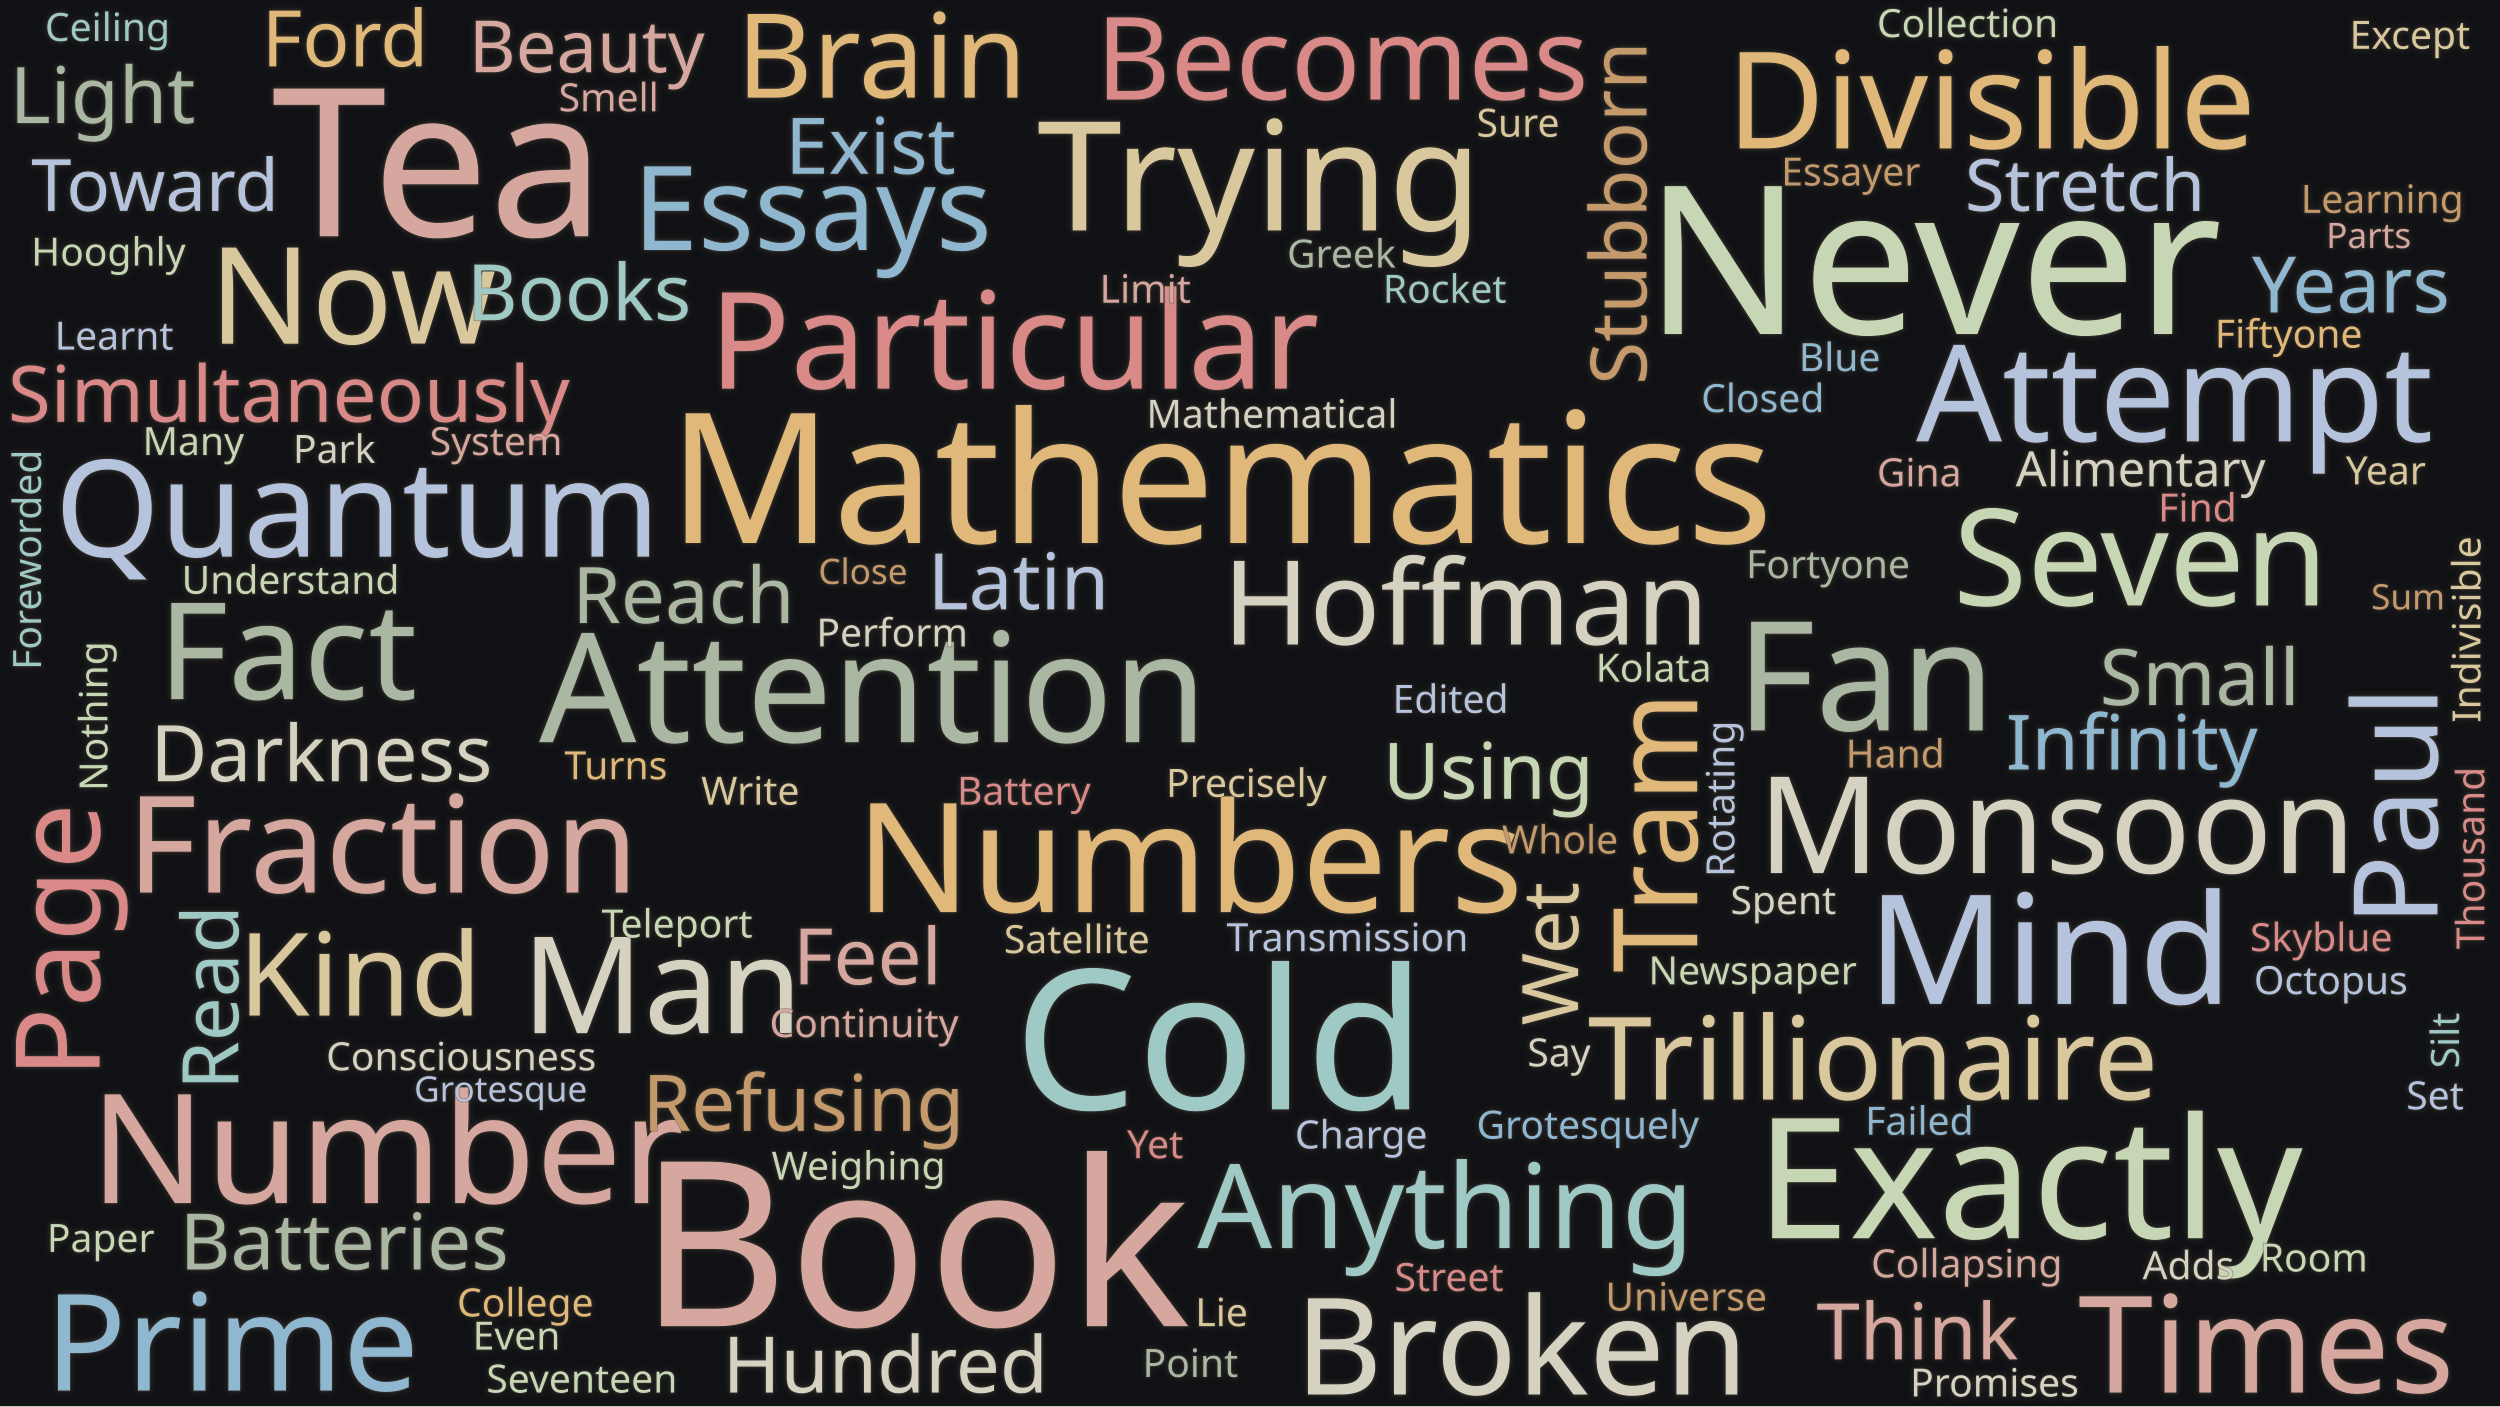
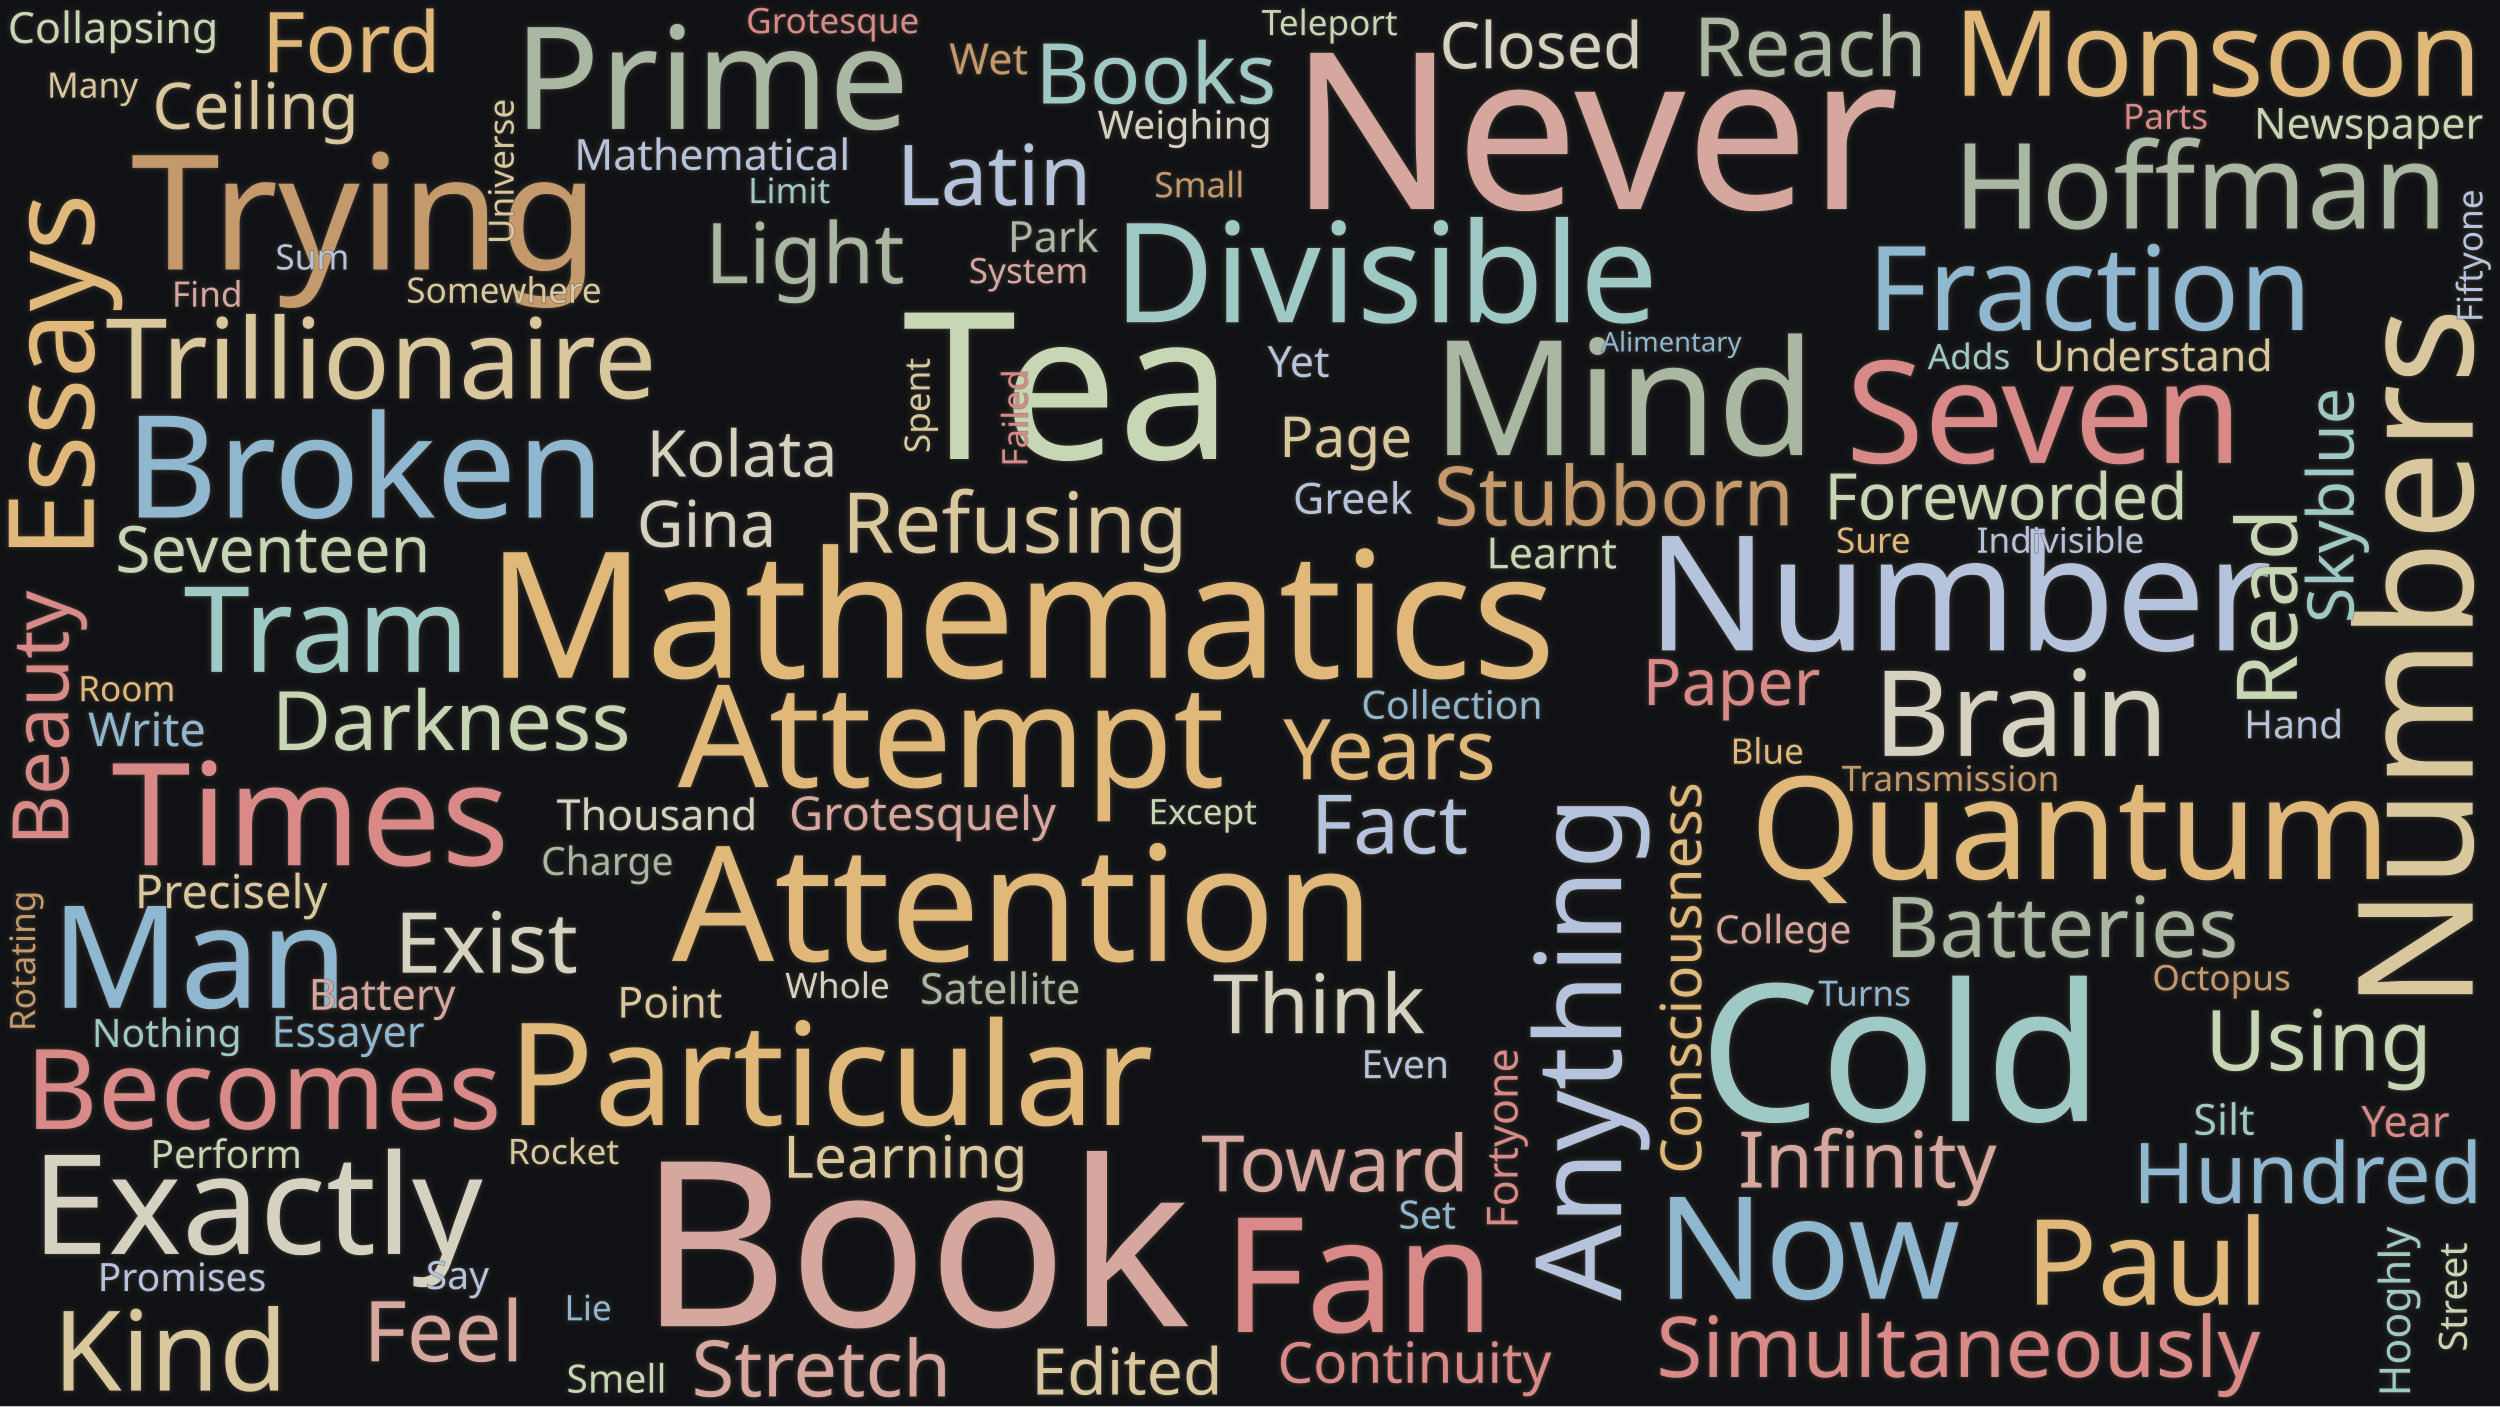
<svg xmlns="http://www.w3.org/2000/svg" role="img" aria-label="The Alimentary Residue of Infinity" width="1280" height="720">
  <defs>
    <filter id="wordGlow" x="-20%" y="-20%" width="140%" height="140%">
      <feDropShadow dx="0" dy="0" stdDeviation="1.6" flood-color="#d8c7a1" flood-opacity="0.18" />
    </filter>
  </defs>
  <style>text { filter: url(#wordGlow); paint-order: stroke fill; stroke: rgba(16,17,20,.34); stroke-width: .9px; }</style>
  <style>text{font-family:'Droid Sans Mono';font-weight:normal;font-style:normal;}</style>
  <rect width="100%" height="100%" style="fill:#101114" />
  <text transform="translate(327,679)" font-size="118" style="fill:#d6a79f">Book</text>
-   <text transform="translate(139,121)" font-size="106" style="fill:#d6a79f">Tea</text>
-   <text transform="translate(842,171)" font-size="106" style="fill:#c7d7b5">Never</text>
-   <text transform="translate(519,568)" font-size="100" style="fill:#9fc9c5">Cold</text>
-   <text transform="translate(342,278)" font-size="93" style="fill:#e0b879">Mathematics</text>
-   <text transform="translate(899,634)" font-size="86" style="fill:#c7d7b5">Exactly</text>
-   <text transform="translate(889,374)" font-size="78" style="fill:#a9b7a3">Fan</text>
-   <text transform="translate(276,380)" font-size="78" style="fill:#a9b7a3">Attention</text>
-   <text transform="translate(956,514)" font-size="78" style="fill:#b6c3dd">Mind</text>
-   <text transform="translate(46,616)" font-size="78" style="fill:#d6a79f">Number</text>
-   <text transform="translate(531,118)" font-size="78" style="fill:#d9c89e">Trying</text>
-   <text transform="translate(438,467)" font-size="78" style="fill:#e0b879">Numbers</text>
-   <text transform="translate(363,199)" font-size="69" style="fill:#d88988">Particular</text>
-   <text transform="translate(1064,713)" font-size="69" style="fill:#d6a79f">Times</text>
-   <text transform="translate(900,447)" font-size="69" style="fill:#d5d2c2">Monsoon</text>
-   <text transform="translate(65,457)" font-size="69" style="fill:#d6a79f">Fraction</text>
-   <text transform="translate(663,714)" font-size="69" style="fill:#d5d2c2">Broken</text>
-   <text transform="translate(267,529)" font-size="69" style="fill:#d5d2c2">Man</text>
-   <text transform="translate(28,285)" font-size="69" style="fill:#b6c3dd">Quantum</text>
-   <text transform="translate(107,176)" font-size="69" style="fill:#d9c89e">Now</text>
-   <text transform="translate(1000,310)" font-size="69" style="fill:#c7d7b5">Seven</text>
-   <text transform="translate(981,226)" font-size="69" style="fill:#b6c3dd">Attempt</text>
-   <text transform="translate(23,712)" font-size="69" style="fill:#8fb7d0">Prime</text>
-   <text transform="translate(884,76)" font-size="69" style="fill:#e0b879">Divisible</text>
-   <text transform="translate(81,358)" font-size="69" style="fill:#a9b7a3">Fact</text>
-   <text transform="translate(1248,474) rotate(-90)" font-size="60" style="fill:#b6c3dd">Paul</text>
-   <text transform="translate(626,330)" font-size="60" style="fill:#d5d2c2">Hoffman</text>
-   <text transform="translate(613,639)" font-size="60" style="fill:#9fc9c5">Anything</text>
-   <text transform="translate(377,50)" font-size="60" style="fill:#e0b879">Brain</text>
-   <text transform="translate(869,498) rotate(-90)" font-size="60" style="fill:#e0b879">Tram</text>
-   <text transform="translate(51,552) rotate(-90)" font-size="60" style="fill:#d88988">Page</text>
-   <text transform="translate(324,128)" font-size="60" style="fill:#8fb7d0">Essays</text>
-   <text transform="translate(813,563)" font-size="59" style="fill:#d9c89e">Trillionaire</text>
-   <text transform="translate(561,51)" font-size="59" style="fill:#d88988">Becomes</text>
-   <text transform="translate(122,520)" font-size="59" style="fill:#d9c89e">Kind</text>
-   <text transform="translate(4,216)" font-size="40" style="fill:#d88988">Simultaneously</text>
-   <text transform="translate(134,34)" font-size="40" style="fill:#e0b879">Ford</text>
-   <text transform="translate(370,713)" font-size="40" style="fill:#d5d2c2">Hundred</text>
-   <text transform="translate(329,579)" font-size="40" style="fill:#c49a6c">Refusing</text>
-   <text transform="translate(808,525) rotate(-90)" font-size="40" style="fill:#d9c89e">Wet</text>
-   <text transform="translate(475,312)" font-size="40" style="fill:#b6c3dd">Latin</text>
-   <text transform="translate(239,164)" font-size="40" style="fill:#9fc9c5">Books</text>
-   <text transform="translate(5,63)" font-size="40" style="fill:#a9b7a3">Light</text>
-   <text transform="translate(406,504)" font-size="40" style="fill:#d6a79f">Feel</text>
-   <text transform="translate(92,650)" font-size="40" style="fill:#a9b7a3">Batteries</text>
-   <text transform="translate(708,409)" font-size="40" style="fill:#c7d7b5">Using</text>
-   <text transform="translate(122,558) rotate(-90)" font-size="40" style="fill:#9fc9c5">Read</text>
-   <text transform="translate(402,89)" font-size="40" style="fill:#8fb7d0">Exist</text>
-   <text transform="translate(1153,160)" font-size="40" style="fill:#8fb7d0">Years</text>
-   <text transform="translate(77,400)" font-size="40" style="fill:#d5d2c2">Darkness</text>
-   <text transform="translate(293,319)" font-size="40" style="fill:#a9b7a3">Reach</text>
-   <text transform="translate(843,197) rotate(-90)" font-size="40" style="fill:#c49a6c">Stubborn</text>
-   <text transform="translate(930,696)" font-size="40" style="fill:#d6a79f">Think</text>
-   <text transform="translate(1075,361)" font-size="40" style="fill:#a9b7a3">Small</text>
-   <text transform="translate(1027,394)" font-size="39" style="fill:#8fb7d0">Infinity</text>
-   <text transform="translate(1006,108)" font-size="37" style="fill:#b6c3dd">Stretch</text>
-   <text transform="translate(16,108)" font-size="37" style="fill:#b6c3dd">Toward</text>
-   <text transform="translate(240,37)" font-size="37" style="fill:#d6a79f">Beauty</text>
-   <text transform="translate(1032,249)" font-size="25" style="fill:#d5d2c2">Alimentary</text>
-   <text transform="translate(23,21)" font-size="20" style="fill:#9fc9c5">Ceiling</text>
-   <text transform="translate(713,365)" font-size="20" style="fill:#b6c3dd">Edited</text>
-   <text transform="translate(961,249)" font-size="20" style="fill:#d6a79f">Gina</text>
-   <text transform="translate(817,349)" font-size="20" style="fill:#c7d7b5">Kolata</text>
-   <text transform="translate(21,343) rotate(-90)" font-size="20" style="fill:#9fc9c5">Foreworded</text>
-   <text transform="translate(1152,487)" font-size="20" style="fill:#d88988">Skyblue</text>
-   <text transform="translate(24,641)" font-size="20" style="fill:#c7d7b5">Paper</text>
-   <text transform="translate(871,211)" font-size="20" style="fill:#8fb7d0">Closed</text>
-   <text transform="translate(249,713)" font-size="20" style="fill:#c7d7b5">Seventeen</text>
-   <text transform="translate(1178,109)" font-size="20" style="fill:#c49a6c">Learning</text>
-   <text transform="translate(394,531)" font-size="20" style="fill:#d6a79f">Continuity</text>
-   <text transform="translate(167,548)" font-size="20" style="fill:#d5d2c2">Consciousness</text>
-   <text transform="translate(597,408)" font-size="20" style="fill:#d9c89e">Precisely</text>
-   <text transform="translate(359,412)" font-size="20" style="fill:#d9c89e">Write</text>
-   <text transform="translate(756,583)" font-size="20" style="fill:#8fb7d0">Grotesquely</text>
-   <text transform="translate(958,654)" font-size="20" style="fill:#d6a79f">Collapsing</text>
-   <text transform="translate(16,136)" font-size="20" style="fill:#c7d7b5">Hooghly</text>
-   <text transform="translate(1259,547) rotate(-90)" font-size="20" style="fill:#9fc9c5">Silt</text>
-   <text transform="translate(577,593)" font-size="20" style="fill:#d88988">Yet</text>
-   <text transform="translate(1201,248)" font-size="20" style="fill:#d9c89e">Year</text>
-   <text transform="translate(490,412)" font-size="20" style="fill:#d88988">Battery</text>
-   <text transform="translate(585,705)" font-size="20" style="fill:#a9b7a3">Point</text>
-   <text transform="translate(587,219)" font-size="20" style="fill:#d5d2c2">Mathematical</text>
-   <text transform="translate(93,304)" font-size="20" style="fill:#c7d7b5">Understand</text>
-   <text transform="translate(514,488)" font-size="20" style="fill:#d9c89e">Satellite</text>
-   <text transform="translate(894,296)" font-size="20" style="fill:#a9b7a3">Fortyone</text>
-   <text transform="translate(1272,486) rotate(-90)" font-size="20" style="fill:#d88988">Thousand</text>
-   <text transform="translate(150,237)" font-size="20" style="fill:#d5d2c2">Park</text>
-   <text transform="translate(659,137)" font-size="20" style="fill:#a9b7a3">Greek</text>
-   <text transform="translate(28,179)" font-size="20" style="fill:#b6c3dd">Learnt</text>
-   <text transform="translate(844,504)" font-size="20" style="fill:#c7d7b5">Newspaper</text>
-   <text transform="translate(912,95)" font-size="20" style="fill:#c49a6c">Essayer</text>
-   <text transform="translate(395,604)" font-size="20" style="fill:#c7d7b5">Weighing</text>
-   <text transform="translate(978,715)" font-size="20" style="fill:#d5d2c2">Promises</text>
-   <text transform="translate(961,19)" font-size="20" style="fill:#c7d7b5">Collection</text>
-   <text transform="translate(945,393)" font-size="20" style="fill:#c49a6c">Hand</text>
-   <text transform="translate(234,674)" font-size="20" style="fill:#e0b879">College</text>
-   <text transform="translate(714,661)" font-size="20" style="fill:#d88988">Street</text>
-   <text transform="translate(286,57)" font-size="20" style="fill:#d6a79f">Smell</text>
-   <text transform="translate(55,405) rotate(-90)" font-size="20" style="fill:#c7d7b5">Nothing</text>
-   <text transform="translate(242,691)" font-size="20" style="fill:#c7d7b5">Even</text>
-   <text transform="translate(1232,568)" font-size="20" style="fill:#b6c3dd">Set</text>
-   <text transform="translate(663,588)" font-size="20" style="fill:#b6c3dd">Charge</text>
-   <text transform="translate(782,546)" font-size="20" style="fill:#d5d2c2">Say</text>
-   <text transform="translate(418,331)" font-size="20" style="fill:#d5d2c2">Perform</text>
-   <text transform="translate(628,487)" font-size="20" style="fill:#b6c3dd">Transmission</text>
-   <text transform="translate(308,480)" font-size="20" style="fill:#c7d7b5">Teleport</text>
-   <text transform="translate(769,437)" font-size="20" style="fill:#c49a6c">Whole</text>
-   <text transform="translate(1157,651)" font-size="20" style="fill:#c7d7b5">Room</text>
-   <text transform="translate(886,468)" font-size="20" style="fill:#d5d2c2">Spent</text>
-   <text transform="translate(1134,178)" font-size="20" style="fill:#e0b879">Fiftyone</text>
-   <text transform="translate(1270,370) rotate(-90)" font-size="20" style="fill:#d9c89e">Indivisible</text>
-   <text transform="translate(1203,25)" font-size="20" style="fill:#d9c89e">Except</text>
-   <text transform="translate(220,233)" font-size="20" style="fill:#d6a79f">System</text>
-   <text transform="translate(921,190)" font-size="20" style="fill:#8fb7d0">Blue</text>
-   <text transform="translate(1154,509)" font-size="20" style="fill:#b6c3dd">Octopus</text>
-   <text transform="translate(1097,655)" font-size="20" style="fill:#d5d2c2">Adds</text>
-   <text transform="translate(289,399)" font-size="20" style="fill:#e0b879">Turns</text>
-   <text transform="translate(563,155)" font-size="20" style="fill:#d6a79f">Limit</text>
-   <text transform="translate(612,679)" font-size="20" style="fill:#d9c89e">Lie</text>
-   <text transform="translate(73,233)" font-size="20" style="fill:#c7d7b5">Many</text>
-   <text transform="translate(708,155)" font-size="20" style="fill:#9fc9c5">Rocket</text>
-   <text transform="translate(955,581)" font-size="20" style="fill:#8fb7d0">Failed</text>
-   <text transform="translate(756,70)" font-size="20" style="fill:#d9c89e">Sure</text>
-   <text transform="translate(822,671)" font-size="20" style="fill:#c49a6c">Universe</text>
-   <text transform="translate(1105,267)" font-size="20" style="fill:#d88988">Find</text>
-   <text transform="translate(888,449) rotate(-90)" font-size="20" style="fill:#b6c3dd">Rotating</text>
-   <text transform="translate(212,564)" font-size="18" style="fill:#b6c3dd">Grotesque</text>
-   <text transform="translate(1214,312)" font-size="18" style="fill:#c49a6c">Sum</text>
-   <text transform="translate(1191,127)" font-size="18" style="fill:#d6a79f">Parts</text>
-   <text transform="translate(419,299)" font-size="18" style="fill:#c49a6c">Close</text>
+   <text transform="translate(660,107)" font-size="112" style="fill:#d6a79f">Never</text>
+   <text transform="translate(462,235)" font-size="105" style="fill:#c7d7b5">Tea</text>
+   <text transform="translate(870,574)" font-size="98" style="fill:#9fc9c5">Cold</text>
+   <text transform="translate(249,347)" font-size="90" style="fill:#e0b879">Mathematics</text>
+   <text transform="translate(626,682)" font-size="82" style="fill:#d88988">Fan</text>
+   <text transform="translate(344,492)" font-size="82" style="fill:#e0b879">Attention</text>
+   <text transform="translate(733,233)" font-size="82" style="fill:#a9b7a3">Mind</text>
+   <text transform="translate(843,333)" font-size="82" style="fill:#b6c3dd">Number</text>
+   <text transform="translate(67,138)" font-size="82" style="fill:#c49a6c">Trying</text>
+   <text transform="translate(1266,517) rotate(-90)" font-size="82" style="fill:#d9c89e">Numbers</text>
+   <text transform="translate(260,576)" font-size="73" style="fill:#e0b879">Particular</text>
+   <text transform="translate(57,443)" font-size="73" style="fill:#d88988">Times</text>
+   <text transform="translate(64,265)" font-size="73" style="fill:#8fb7d0">Broken</text>
+   <text transform="translate(26,516)" font-size="73" style="fill:#8fb7d0">Man</text>
+   <text transform="translate(896,450)" font-size="73" style="fill:#e0b879">Quantum</text>
+   <text transform="translate(848,665)" font-size="73" style="fill:#8fb7d0">Now</text>
+   <text transform="translate(945,237)" font-size="73" style="fill:#d88988">Seven</text>
+   <text transform="translate(347,403)" font-size="73" style="fill:#e0b879">Attempt</text>
+   <text transform="translate(263,66)" font-size="73" style="fill:#a9b7a3">Prime</text>
+   <text transform="translate(570,165)" font-size="71" style="fill:#9fc9c5">Divisible</text>
+   <text transform="translate(16,642)" font-size="71" style="fill:#d5d2c2">Exactly</text>
+   <text transform="translate(1037,668)" font-size="61" style="fill:#e0b879">Paul</text>
+   <text transform="translate(1000,117)" font-size="61" style="fill:#a9b7a3">Hoffman</text>
+   <text transform="translate(830,666) rotate(-90)" font-size="61" style="fill:#b6c3dd">Anything</text>
+   <text transform="translate(959,387)" font-size="61" style="fill:#d5d2c2">Brain</text>
+   <text transform="translate(94,344)" font-size="61" style="fill:#9fc9c5">Tram</text>
+   <text transform="translate(1000,49)" font-size="61" style="fill:#e0b879">Monsoon</text>
+   <text transform="translate(48,286) rotate(-90)" font-size="61" style="fill:#e0b879">Essays</text>
+   <text transform="translate(956,169)" font-size="60" style="fill:#8fb7d0">Fraction</text>
+   <text transform="translate(54,204)" font-size="57" style="fill:#d9c89e">Trillionaire</text>
+   <text transform="translate(13,578)" font-size="57" style="fill:#d88988">Becomes</text>
+   <text transform="translate(27,712)" font-size="57" style="fill:#d9c89e">Kind</text>
+   <text transform="translate(848,705)" font-size="43" style="fill:#d88988">Simultaneously</text>
+   <text transform="translate(134,37)" font-size="43" style="fill:#e0b879">Ford</text>
+   <text transform="translate(1092,616)" font-size="43" style="fill:#8fb7d0">Hundred</text>
+   <text transform="translate(431,283)" font-size="43" style="fill:#d9c89e">Refusing</text>
+   <text transform="translate(459,105)" font-size="43" style="fill:#b6c3dd">Latin</text>
+   <text transform="translate(530,53)" font-size="43" style="fill:#9fc9c5">Books</text>
+   <text transform="translate(361,145)" font-size="43" style="fill:#a9b7a3">Light</text>
+   <text transform="translate(186,697)" font-size="43" style="fill:#d6a79f">Feel</text>
+   <text transform="translate(965,490)" font-size="43" style="fill:#a9b7a3">Batteries</text>
+   <text transform="translate(1129,548)" font-size="43" style="fill:#c7d7b5">Using</text>
+   <text transform="translate(1176,362) rotate(-90)" font-size="43" style="fill:#c7d7b5">Read</text>
+   <text transform="translate(202,498)" font-size="43" style="fill:#d5d2c2">Exist</text>
+   <text transform="translate(657,399)" font-size="43" style="fill:#e0b879">Years</text>
+   <text transform="translate(139,384)" font-size="42" style="fill:#c7d7b5">Darkness</text>
+   <text transform="translate(867,39)" font-size="42" style="fill:#a9b7a3">Reach</text>
+   <text transform="translate(734,269)" font-size="42" style="fill:#c49a6c">Stubborn</text>
+   <text transform="translate(621,529)" font-size="42" style="fill:#d5d2c2">Think</text>
+   <text transform="translate(671,437)" font-size="42" style="fill:#b6c3dd">Fact</text>
+   <text transform="translate(890,608)" font-size="40" style="fill:#d6a79f">Infinity</text>
+   <text transform="translate(354,715)" font-size="40" style="fill:#d6a79f">Stretch</text>
+   <text transform="translate(615,610)" font-size="40" style="fill:#d6a79f">Toward</text>
+   <text transform="translate(35,433) rotate(-90)" font-size="40" style="fill:#d88988">Beauty</text>
+   <text transform="translate(78,66)" font-size="33" style="fill:#d9c89e">Ceiling</text>
+   <text transform="translate(528,714)" font-size="33" style="fill:#d9c89e">Edited</text>
+   <text transform="translate(326,280)" font-size="33" style="fill:#d5d2c2">Gina</text>
+   <text transform="translate(331,244)" font-size="33" style="fill:#d5d2c2">Kolata</text>
+   <text transform="translate(934,266)" font-size="33" style="fill:#c7d7b5">Foreworded</text>
+   <text transform="translate(1205,319) rotate(-90)" font-size="33" style="fill:#9fc9c5">Skyblue</text>
+   <text transform="translate(841,361)" font-size="33" style="fill:#d88988">Paper</text>
+   <text transform="translate(737,35)" font-size="33" style="fill:#d5d2c2">Closed</text>
+   <text transform="translate(59,293)" font-size="33" style="fill:#c7d7b5">Seventeen</text>
+   <text transform="translate(401,603)" font-size="30" style="fill:#d9c89e">Learning</text>
+   <text transform="translate(654,708)" font-size="29" style="fill:#d88988">Continuity</text>
+   <text transform="translate(871,601) rotate(-90)" font-size="29" style="fill:#e0b879">Consciousness</text>
+   <text transform="translate(655,234)" font-size="29" style="fill:#d9c89e">Page</text>
+   <text transform="translate(69,465)" font-size="24" style="fill:#d9c89e">Precisely</text>
+   <text transform="translate(45,382)" font-size="24" style="fill:#8fb7d0">Write</text>
+   <text transform="translate(404,425)" font-size="24" style="fill:#d6a79f">Grotesquely</text>
+   <text transform="translate(4,22)" font-size="22" style="fill:#c7d7b5">Collapsing</text>
+   <text transform="translate(1234,715) rotate(-90)" font-size="22" style="fill:#9fc9c5">Hooghly</text>
+   <text transform="translate(1123,581)" font-size="22" style="fill:#9fc9c5">Silt</text>
+   <text transform="translate(649,193)" font-size="22" style="fill:#b6c3dd">Yet</text>
+   <text transform="translate(1209,582)" font-size="22" style="fill:#d88988">Year</text>
+   <text transform="translate(158,517)" font-size="22" style="fill:#d6a79f">Battery</text>
+   <text transform="translate(316,521)" font-size="22" style="fill:#d9c89e">Point</text>
+   <text transform="translate(294,87)" font-size="22" style="fill:#b6c3dd">Mathematical</text>
+   <text transform="translate(1041,190)" font-size="22" style="fill:#d9c89e">Understand</text>
+   <text transform="translate(471,514)" font-size="22" style="fill:#a9b7a3">Satellite</text>
+   <text transform="translate(777,629) rotate(-90)" font-size="22" style="fill:#d88988">Fortyone</text>
+   <text transform="translate(285,425)" font-size="22" style="fill:#d5d2c2">Thousand</text>
+   <text transform="translate(516,129)" font-size="22" style="fill:#a9b7a3">Park</text>
+   <text transform="translate(662,263)" font-size="22" style="fill:#b6c3dd">Greek</text>
+   <text transform="translate(761,291)" font-size="22" style="fill:#c7d7b5">Learnt</text>
+   <text transform="translate(486,38)" font-size="22" style="fill:#c49a6c">Wet</text>
+   <text transform="translate(1154,71)" font-size="22" style="fill:#c7d7b5">Newspaper</text>
+   <text transform="translate(139,536)" font-size="22" style="fill:#8fb7d0">Essayer</text>
+   <text transform="translate(562,71)" font-size="20" style="fill:#d5d2c2">Weighing</text>
+   <text transform="translate(50,661)" font-size="20" style="fill:#b6c3dd">Promises</text>
+   <text transform="translate(697,368)" font-size="20" style="fill:#8fb7d0">Collection</text>
+   <text transform="translate(1149,378)" font-size="20" style="fill:#b6c3dd">Hand</text>
+   <text transform="translate(878,483)" font-size="20" style="fill:#d6a79f">College</text>
+   <text transform="translate(1263,692) rotate(-90)" font-size="20" style="fill:#c7d7b5">Street</text>
+   <text transform="translate(290,713)" font-size="20" style="fill:#c7d7b5">Smell</text>
+   <text transform="translate(47,536)" font-size="20" style="fill:#9fc9c5">Nothing</text>
+   <text transform="translate(697,552)" font-size="20" style="fill:#b6c3dd">Even</text>
+   <text transform="translate(716,629)" font-size="20" style="fill:#8fb7d0">Set</text>
+   <text transform="translate(277,448)" font-size="20" style="fill:#a9b7a3">Charge</text>
+   <text transform="translate(218,660)" font-size="20" style="fill:#b6c3dd">Say</text>
+   <text transform="translate(77,598)" font-size="20" style="fill:#c7d7b5">Perform</text>
+   <text transform="translate(943,405)" font-size="18" style="fill:#c49a6c">Transmission</text>
+   <text transform="translate(646,18)" font-size="18" style="fill:#c7d7b5">Teleport</text>
+   <text transform="translate(402,511)" font-size="18" style="fill:#d5d2c2">Whole</text>
+   <text transform="translate(40,359)" font-size="18" style="fill:#e0b879">Room</text>
+   <text transform="translate(476,232) rotate(-90)" font-size="18" style="fill:#d9c89e">Spent</text>
+   <text transform="translate(1271,165) rotate(-90)" font-size="18" style="fill:#b6c3dd">Fiftyone</text>
+   <text transform="translate(1012,283)" font-size="18" style="fill:#b6c3dd">Indivisible</text>
+   <text transform="translate(588,422)" font-size="18" style="fill:#c7d7b5">Except</text>
+   <text transform="translate(496,145)" font-size="18" style="fill:#d6a79f">System</text>
+   <text transform="translate(886,391)" font-size="18" style="fill:#e0b879">Blue</text>
+   <text transform="translate(1102,507)" font-size="18" style="fill:#c49a6c">Octopus</text>
+   <text transform="translate(591,101)" font-size="18" style="fill:#c49a6c">Small</text>
+   <text transform="translate(987,189)" font-size="18" style="fill:#9fc9c5">Adds</text>
+   <text transform="translate(931,515)" font-size="18" style="fill:#8fb7d0">Turns</text>
+   <text transform="translate(383,104)" font-size="18" style="fill:#9fc9c5">Limit</text>
+   <text transform="translate(289,676)" font-size="18" style="fill:#8fb7d0">Lie</text>
+   <text transform="translate(24,50)" font-size="18" style="fill:#d9c89e">Many</text>
+   <text transform="translate(260,596)" font-size="18" style="fill:#d9c89e">Rocket</text>
+   <text transform="translate(526,239) rotate(-90)" font-size="18" style="fill:#d88988">Failed</text>
+   <text transform="translate(940,283)" font-size="18" style="fill:#e0b879">Sure</text>
+   <text transform="translate(263,125) rotate(-90)" font-size="18" style="fill:#d9c89e">Universe</text>
+   <text transform="translate(88,157)" font-size="18" style="fill:#d6a79f">Find</text>
+   <text transform="translate(18,528) rotate(-90)" font-size="18" style="fill:#c49a6c">Rotating</text>
+   <text transform="translate(382,17)" font-size="18" style="fill:#d88988">Grotesque</text>
+   <text transform="translate(141,138)" font-size="18" style="fill:#b6c3dd">Sum</text>
+   <text transform="translate(1087,66)" font-size="18" style="fill:#d88988">Parts</text>
+   <text transform="translate(208,155)" font-size="18" style="fill:#d9c89e">Somewhere</text>
+   <text transform="translate(820,180)" font-size="14" style="fill:#8fb7d0">Alimentary</text>
</svg>
